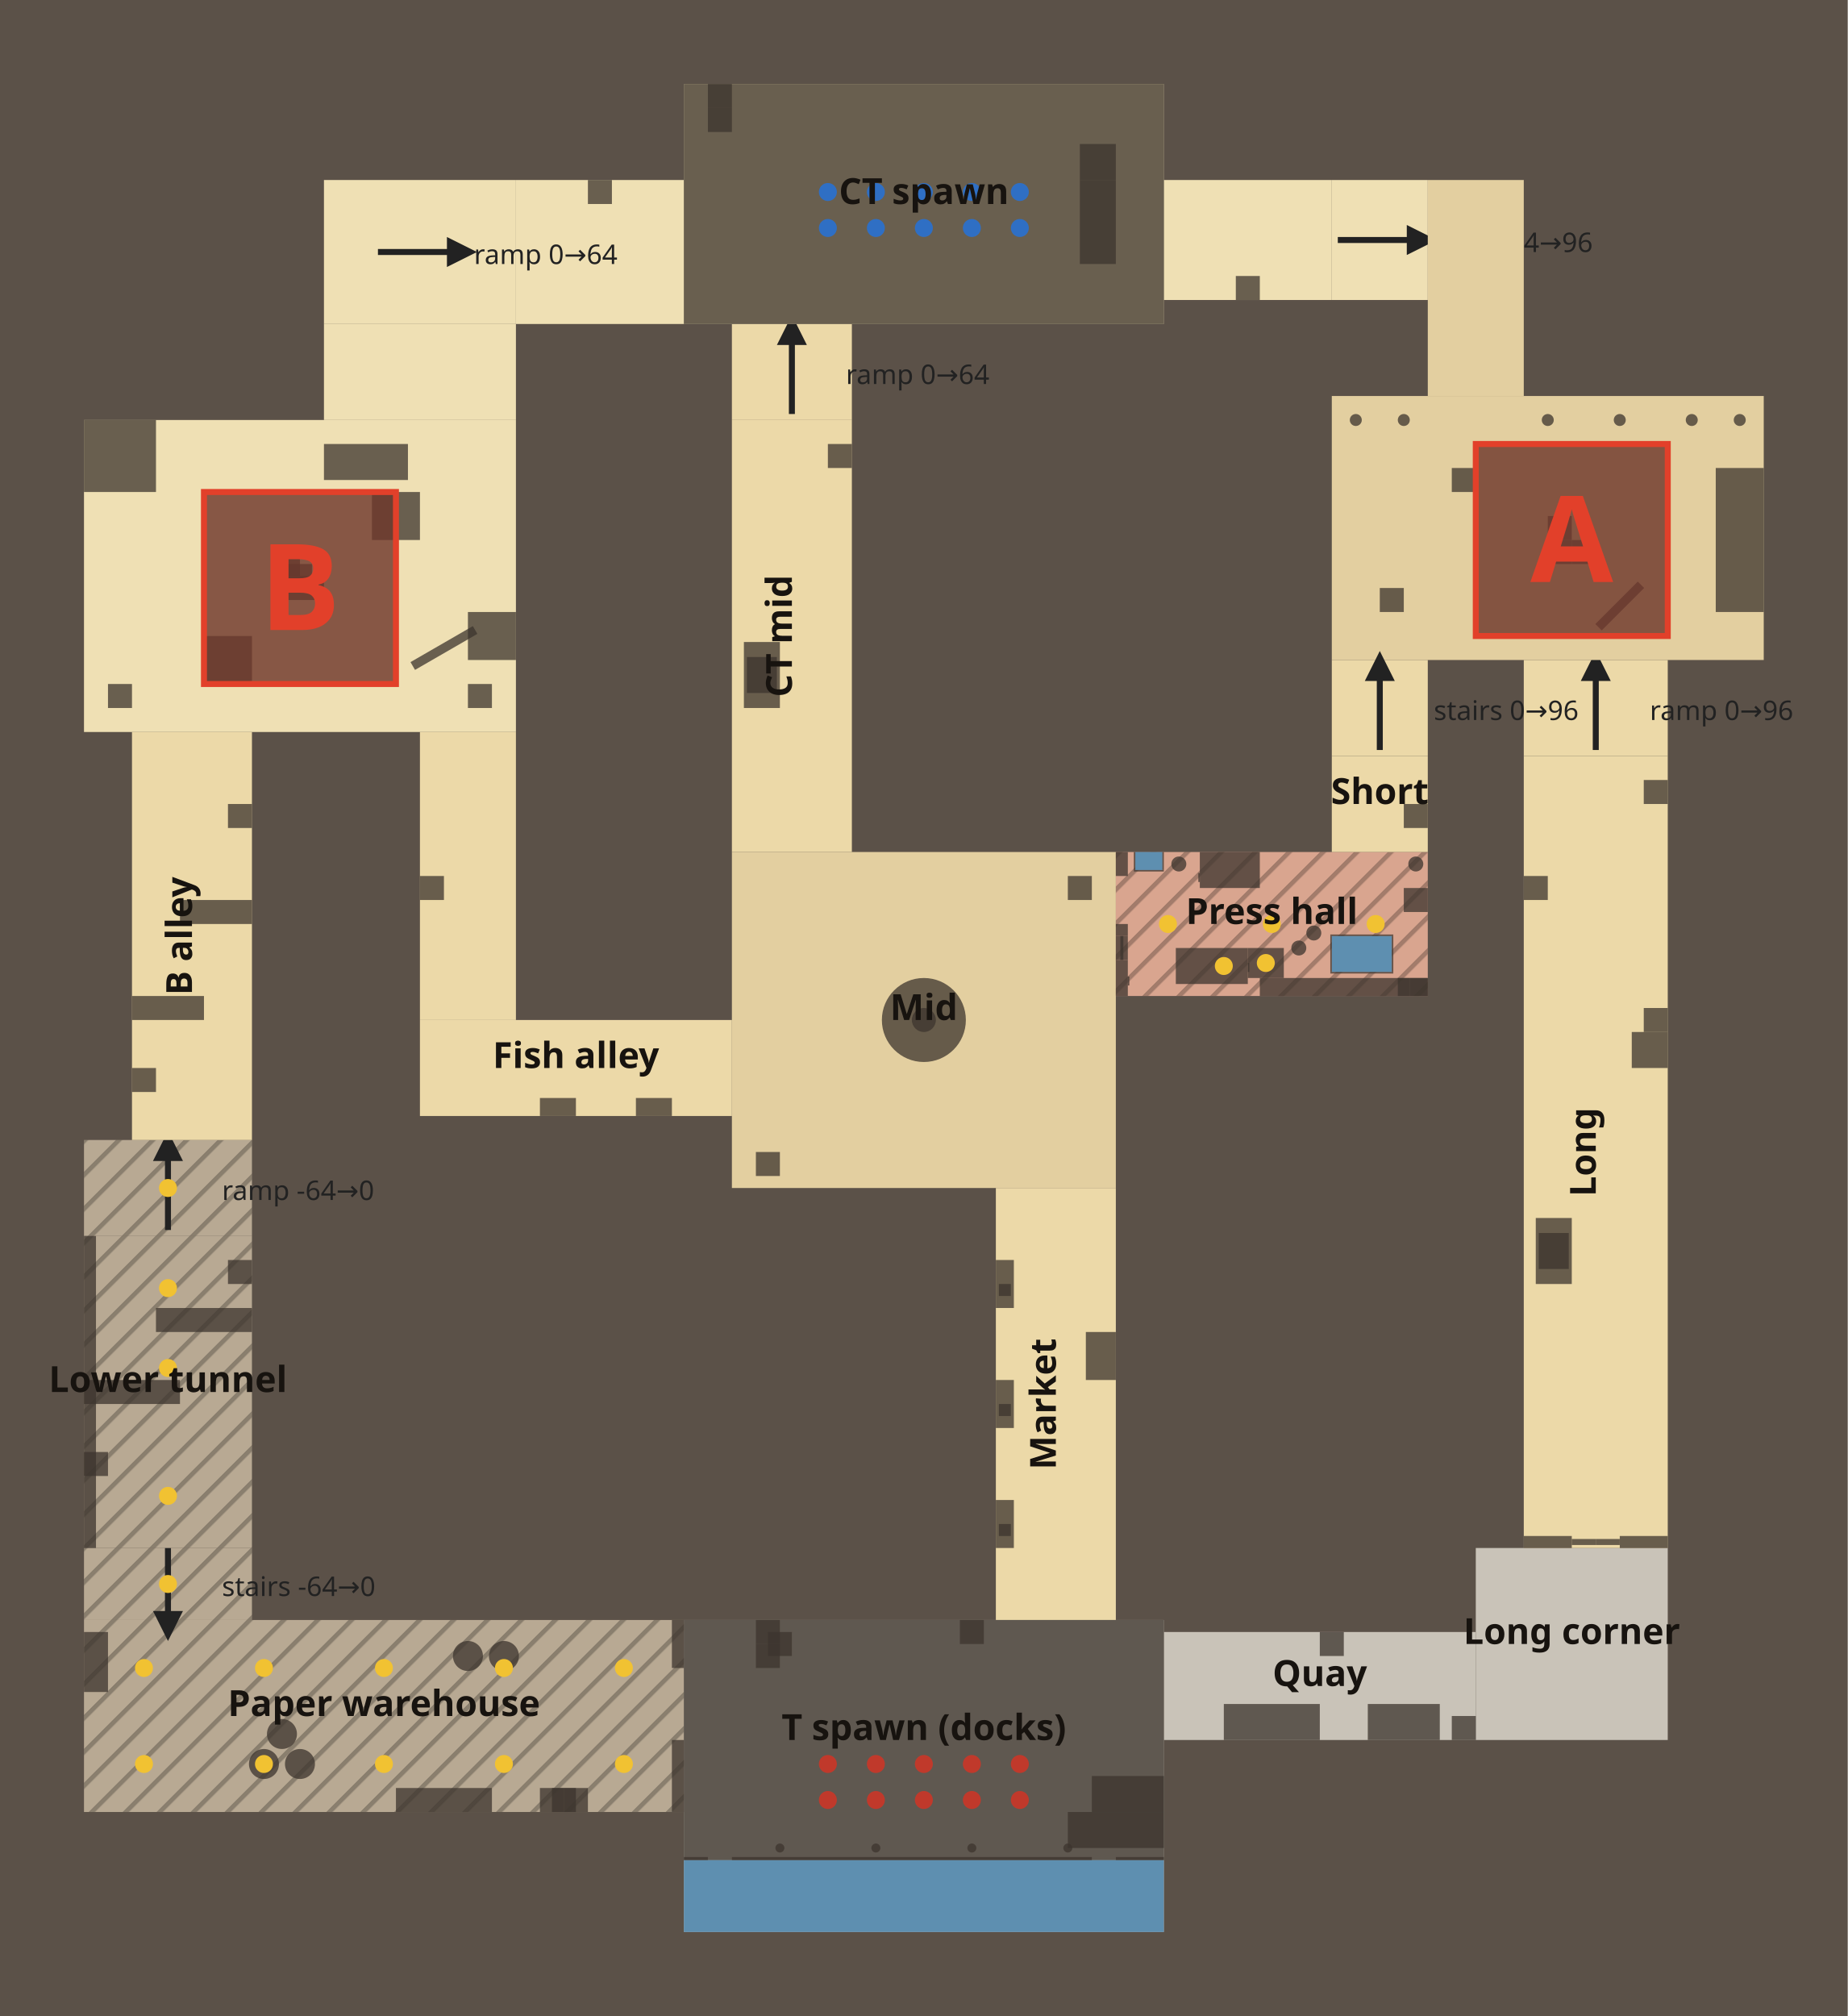
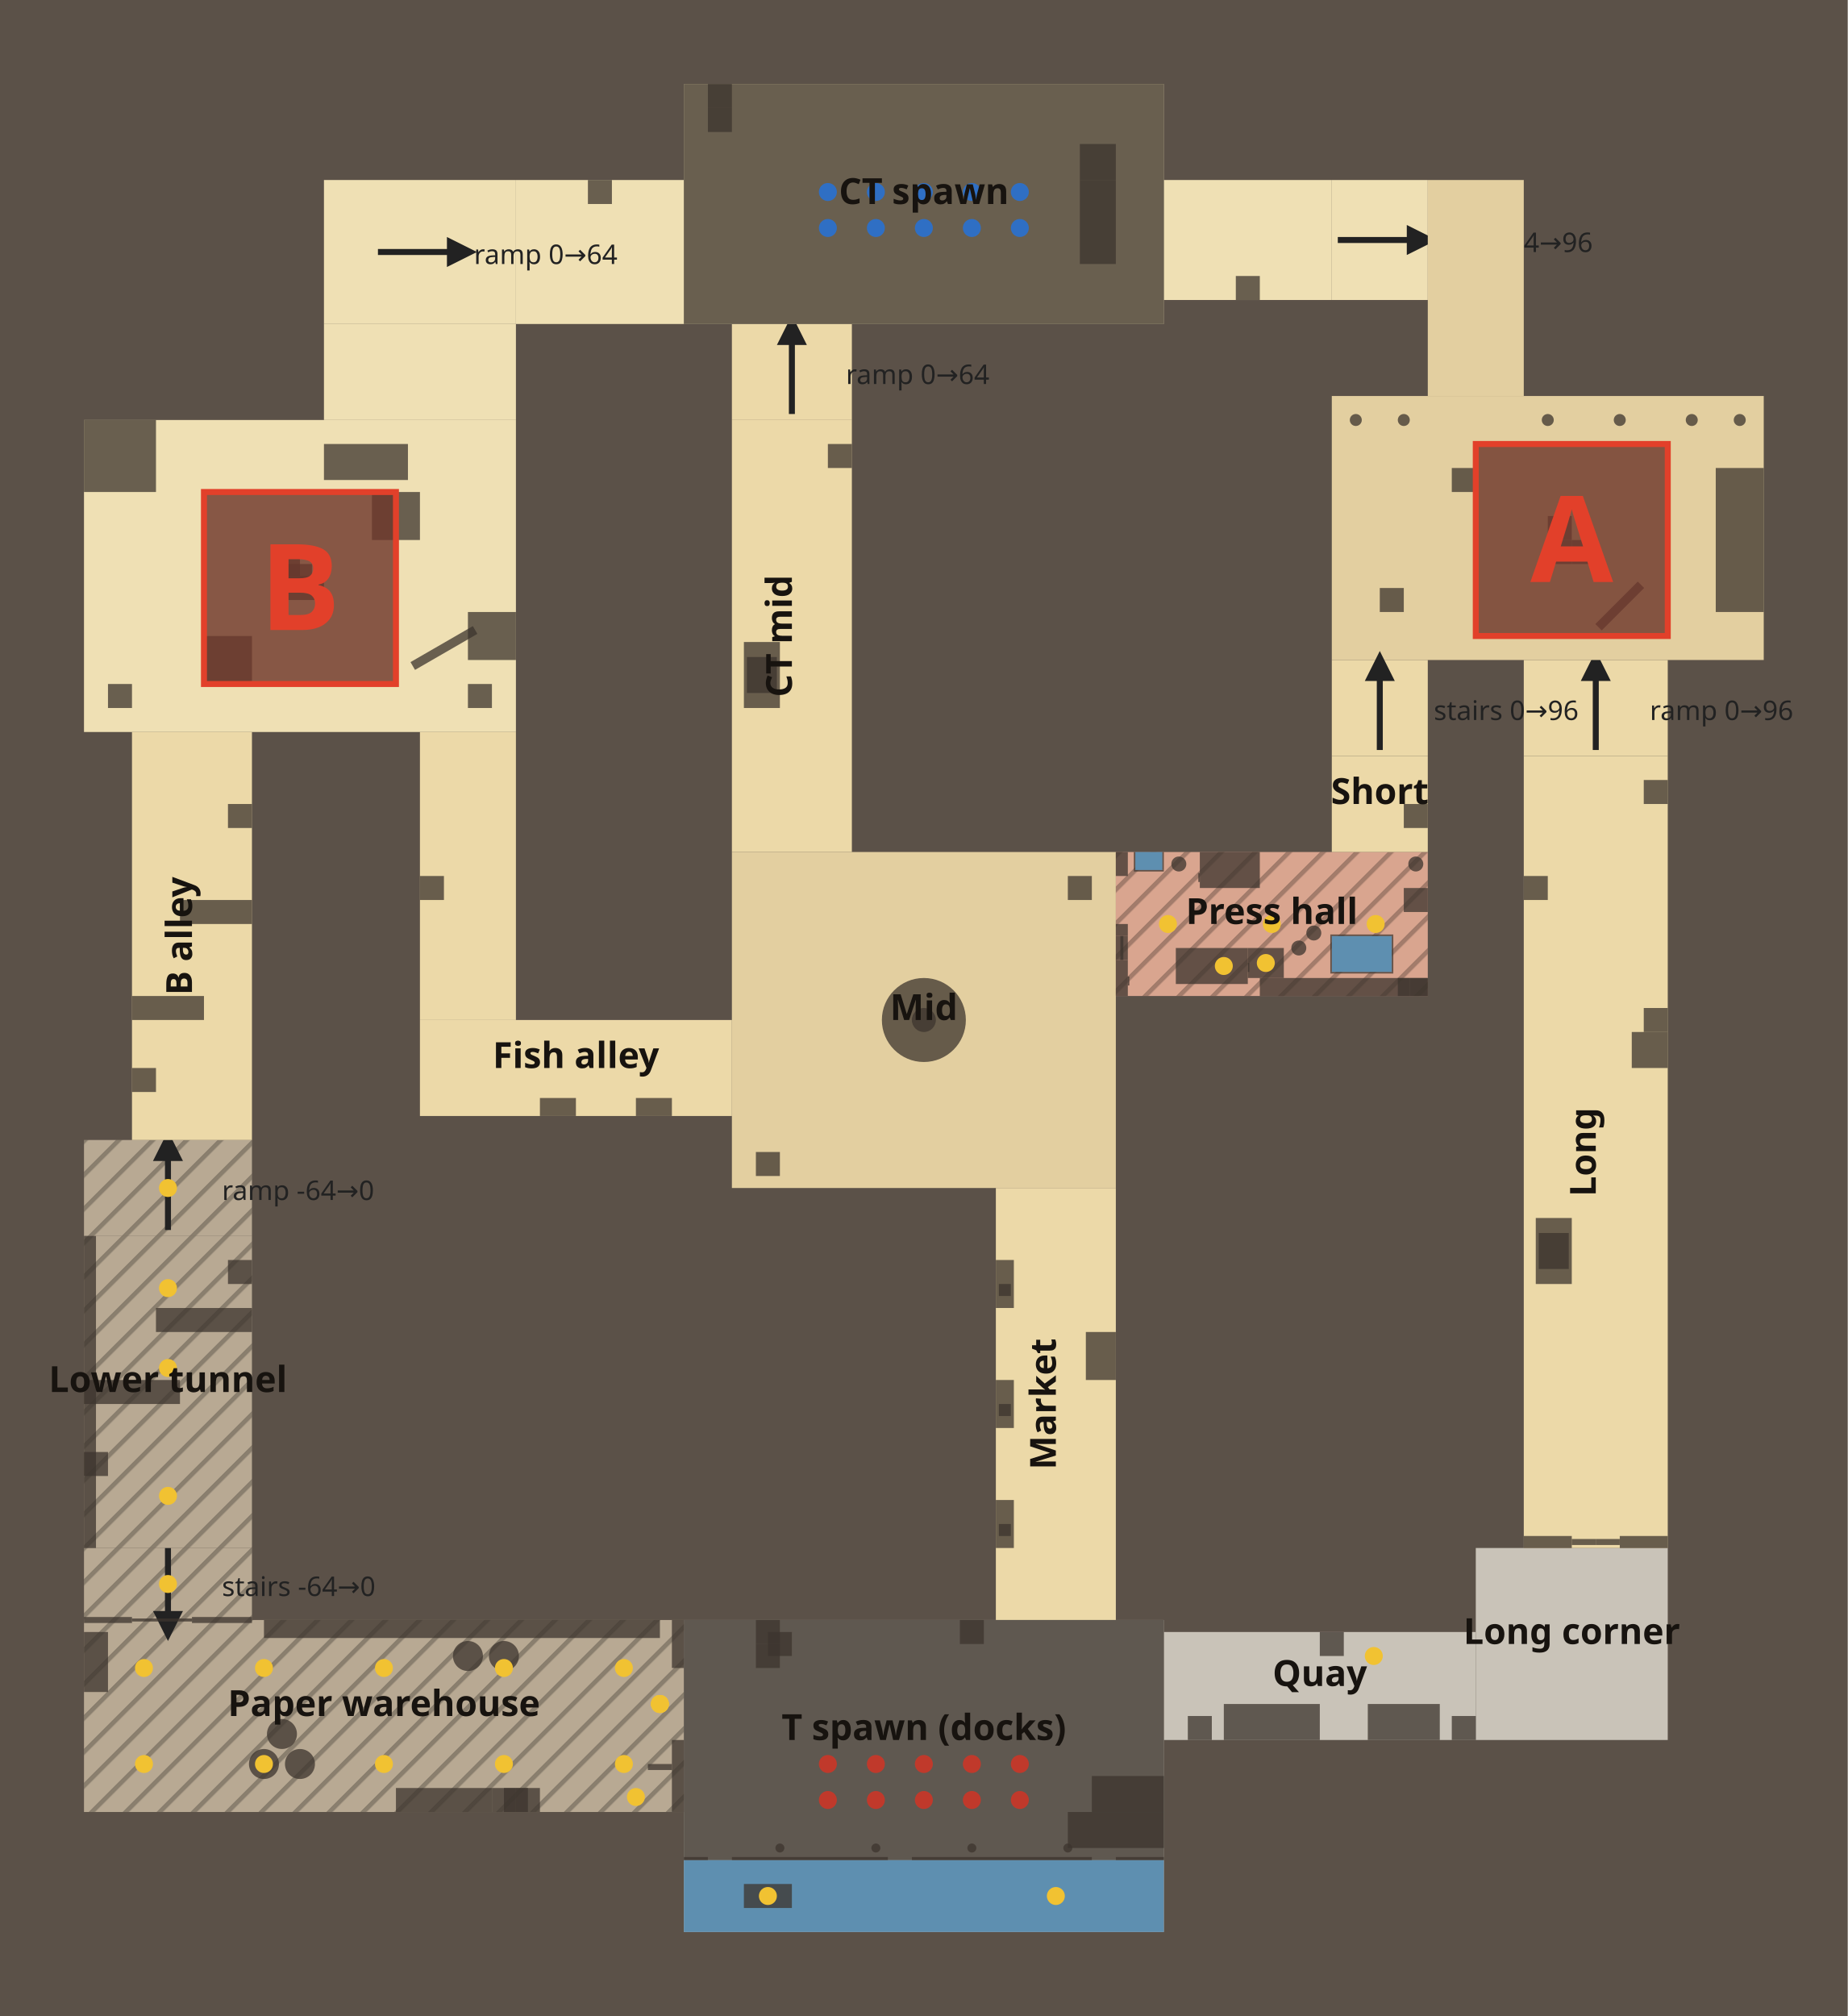
<svg xmlns="http://www.w3.org/2000/svg" viewBox="0 0 616 672" font-family="sans-serif">
  <rect width="616" height="672" fill="#5b5148" />
  <defs>
    <pattern id="roof" width="8" height="8" patternUnits="userSpaceOnUse" patternTransform="rotate(45)">
      <line x1="0" y1="0" x2="0" y2="8" stroke="#000" stroke-opacity="0.25" stroke-width="3" />
    </pattern>
  </defs>
  <rect x="228" y="540" width="160" height="80" fill="#c9c3b8" />
  <rect x="228" y="620" width="160" height="24" fill="#c9c3b8" />
  <rect x="388" y="544" width="104" height="36" fill="#c9c3b8" />
  <rect x="492" y="516" width="64" height="64" fill="#c9c3b8" />
  <rect x="508" y="252" width="48" height="264" fill="#ecd9a8" />
  <rect x="508" y="220" width="48" height="32" fill="#ecd9a8" />
  <line x1="532" y1="250" x2="532" y2="222" stroke="#222" stroke-width="2" marker-end="url(#up)" />
  <text x="532" y="240" dx="18" font-size="9" fill="#222">ramp 0→96</text>
  <rect x="444" y="132" width="144" height="88" fill="#e3cfa0" />
  <rect x="332" y="396" width="40" height="144" fill="#ecd9a8" />
  <rect x="244" y="284" width="128" height="112" fill="#e3cfa0" />
  <rect x="244" y="140" width="40" height="144" fill="#ecd9a8" />
  <rect x="244" y="108" width="40" height="32" fill="#ecd9a8" />
  <line x1="264" y1="138" x2="264" y2="110" stroke="#222" stroke-width="2" marker-end="url(#up)" />
  <text x="264" y="128" dx="18" font-size="9" fill="#222">ramp 0→64</text>
  <rect x="372" y="284" width="104" height="48" fill="#d9a58f" />
  <rect x="372" y="284" width="104" height="48" fill="url(#roof)" />
  <rect x="444" y="312" width="20" height="12" fill="#9a9a9a" />
  <rect x="444" y="312" width="20" height="12" fill="url(#roof)" />
  <rect x="444" y="252" width="32" height="32" fill="#ecd9a8" />
  <rect x="444" y="220" width="32" height="32" fill="#ecd9a8" />
  <line x1="460" y1="250" x2="460" y2="222" stroke="#222" stroke-width="2" marker-end="url(#up)" />
  <text x="460" y="240" dx="18" font-size="9" fill="#222">stairs 0→96</text>
  <rect x="228" y="28" width="160" height="80" fill="#efe0b4" />
  <rect x="388" y="60" width="56" height="40" fill="#efe0b4" />
  <rect x="444" y="60" width="32" height="40" fill="#efe0b4" />
  <line x1="446" y1="80" x2="474" y2="80" stroke="#222" stroke-width="2" marker-end="url(#up)" />
  <text x="460" y="84" dx="18" font-size="9" fill="#222">ramp 64→96</text>
  <rect x="476" y="60" width="32" height="72" fill="#e3cfa0" />
  <rect x="172" y="60" width="56" height="48" fill="#efe0b4" />
  <rect x="108" y="60" width="64" height="48" fill="#efe0b4" />
  <line x1="126" y1="84" x2="154" y2="84" stroke="#222" stroke-width="2" marker-end="url(#up)" />
  <text x="140" y="88" dx="18" font-size="9" fill="#222">ramp 0→64</text>
  <rect x="28" y="140" width="144" height="104" fill="#efe0b4" />
  <rect x="108" y="108" width="64" height="32" fill="#efe0b4" />
  <rect x="28" y="540" width="200" height="64" fill="#b8a993" />
  <rect x="28" y="540" width="200" height="64" fill="url(#roof)" />
  <rect x="28" y="516" width="56" height="24" fill="#b8a993" />
  <rect x="28" y="516" width="56" height="24" fill="url(#roof)" />
  <line x1="56" y1="514" x2="56" y2="542" stroke="#222" stroke-width="2" marker-end="url(#up)" />
  <text x="56" y="532" dx="18" font-size="9" fill="#222">stairs -64→0</text>
  <rect x="28" y="412" width="56" height="104" fill="#b8a993" />
  <rect x="28" y="412" width="56" height="104" fill="url(#roof)" />
  <rect x="28" y="380" width="56" height="32" fill="#b8a993" />
  <rect x="28" y="380" width="56" height="32" fill="url(#roof)" />
  <line x1="56" y1="410" x2="56" y2="382" stroke="#222" stroke-width="2" marker-end="url(#up)" />
  <text x="56" y="400" dx="18" font-size="9" fill="#222">ramp -64→0</text>
  <rect x="44" y="244" width="40" height="136" fill="#ecd9a8" />
  <rect x="140" y="340" width="104" height="32" fill="#ecd9a8" />
  <rect x="140" y="244" width="32" height="96" fill="#ecd9a8" />
  <defs>
    <marker id="up" viewBox="0 0 6 6" refX="3" refY="3" markerWidth="5" markerHeight="5" orient="auto">
      <path d="M0 0L6 3L0 6z" fill="#222" />
    </marker>
  </defs>
  <rect x="228" y="620" width="160" height="24" fill="#5e8fb0" />
  <rect x="228" y="619" width="8" height="1" fill="#3d352e" fill-opacity="0.75" />
-   <rect x="244" y="619" width="120" height="1" fill="#3d352e" fill-opacity="0.75" />
+   <rect x="244" y="619" width="52" height="1" fill="#3d352e" fill-opacity="0.75" />
+   <rect x="304" y="619" width="60" height="1" fill="#3d352e" fill-opacity="0.75" />
  <rect x="372" y="619" width="16" height="1" fill="#3d352e" fill-opacity="0.75" />
+   <rect x="248" y="628" width="16" height="8" fill="#3d352e" fill-opacity="0.75" />
  <circle cx="260" cy="616" r="1.5" fill="#3d352e" fill-opacity="0.75" />
  <circle cx="292" cy="616" r="1.5" fill="#3d352e" fill-opacity="0.75" />
  <circle cx="324" cy="616" r="1.5" fill="#3d352e" fill-opacity="0.75" />
  <circle cx="356" cy="616" r="1.5" fill="#3d352e" fill-opacity="0.75" />
  <rect x="356" y="604" width="32" height="12" fill="#3d352e" fill-opacity="0.75" />
  <rect x="364" y="592" width="24" height="12" fill="#3d352e" fill-opacity="0.75" />
  <rect x="252" y="548" width="8" height="8" fill="#3d352e" fill-opacity="0.75" />
  <rect x="252" y="540" width="8" height="8" fill="#3d352e" fill-opacity="0.75" />
  <rect x="256" y="544" width="8" height="8" fill="#3d352e" fill-opacity="0.75" />
  <rect x="320" y="540" width="8" height="8" fill="#3d352e" fill-opacity="0.75" />
  <rect x="408" y="568" width="32" height="12" fill="#3d352e" fill-opacity="0.75" />
  <rect x="456" y="568" width="24" height="12" fill="#3d352e" fill-opacity="0.75" />
  <rect x="440" y="544" width="8" height="8" fill="#3d352e" fill-opacity="0.75" />
  <rect x="484" y="572" width="8" height="8" fill="#3d352e" fill-opacity="0.75" />
+   <rect x="396" y="572" width="8" height="8" fill="#3d352e" fill-opacity="0.75" />
  <rect x="508" y="512" width="16" height="4" fill="#3d352e" fill-opacity="0.75" />
  <rect x="540" y="512" width="16" height="4" fill="#3d352e" fill-opacity="0.75" />
  <rect x="524" y="513" width="8" height="2" fill="#3d352e" fill-opacity="0.75" />
  <rect x="532" y="513" width="8" height="2" fill="#3d352e" fill-opacity="0.75" />
  <rect x="512" y="406" width="12" height="22" fill="#3d352e" fill-opacity="0.75" />
  <rect x="513" y="411" width="10" height="12" fill="#3d352e" fill-opacity="0.75" />
  <rect x="544" y="344" width="12" height="12" fill="#3d352e" fill-opacity="0.75" />
  <rect x="548" y="336" width="8" height="8" fill="#3d352e" fill-opacity="0.75" />
  <rect x="508" y="292" width="8" height="8" fill="#3d352e" fill-opacity="0.75" />
  <rect x="548" y="260" width="8" height="8" fill="#3d352e" fill-opacity="0.75" />
  <rect x="332" y="500" width="6" height="16" fill="#3d352e" fill-opacity="0.75" />
  <rect x="333" y="508" width="4" height="4" fill="#3d352e" fill-opacity="0.75" />
  <rect x="332" y="460" width="6" height="16" fill="#3d352e" fill-opacity="0.75" />
  <rect x="333" y="468" width="4" height="4" fill="#3d352e" fill-opacity="0.75" />
  <rect x="332" y="420" width="6" height="16" fill="#3d352e" fill-opacity="0.75" />
  <rect x="333" y="428" width="4" height="4" fill="#3d352e" fill-opacity="0.75" />
  <rect x="362" y="444" width="10" height="16" fill="#3d352e" fill-opacity="0.75" />
  <circle cx="308" cy="340" r="14" fill="#3d352e" fill-opacity="0.75" />
  <circle cx="308" cy="340" r="4" fill="#3d352e" fill-opacity="0.75" />
  <rect x="252" y="384" width="8" height="8" fill="#3d352e" fill-opacity="0.75" />
  <rect x="356" y="292" width="8" height="8" fill="#3d352e" fill-opacity="0.75" />
  <rect x="372" y="320" width="4" height="12" fill="#3d352e" fill-opacity="0.75" />
  <rect x="372" y="312" width="4" height="8" fill="#3d352e" fill-opacity="0.75" />
  <rect x="373.5" y="312" width="1" height="8" fill="#3d352e" fill-opacity="0.75" />
  <rect x="372" y="308" width="4" height="4" fill="#3d352e" fill-opacity="0.75" />
  <rect x="372" y="284" width="4" height="8" fill="#3d352e" fill-opacity="0.75" />
  <rect x="392" y="316" width="24" height="12" fill="#3d352e" fill-opacity="0.75" />
  <rect x="416" y="321" width="0.5" height="3" fill="#3d352e" fill-opacity="0.75" />
  <rect x="376" y="325.5" width="0.5" height="3" fill="#3d352e" fill-opacity="0.75" />
  <rect x="399.5" y="291" width="0.5" height="3" fill="#3d352e" fill-opacity="0.75" />
  <rect x="416" y="316" width="12" height="10" fill="#3d352e" fill-opacity="0.75" />
  <rect x="400" y="284" width="20" height="12" fill="#3d352e" fill-opacity="0.75" />
  <rect x="420" y="326" width="56" height="6" fill="#3d352e" fill-opacity="0.75" />
  <rect x="470" y="326" width="6" height="6" fill="#3d352e" fill-opacity="0.75" />
  <rect x="466" y="326" width="4" height="6" fill="#3d352e" fill-opacity="0.75" />
  <circle cx="393" cy="288" r="2.5" fill="#3d352e" fill-opacity="0.75" />
  <circle cx="472" cy="288" r="2.5" fill="#3d352e" fill-opacity="0.75" />
  <circle cx="433" cy="316" r="2.5" fill="#3d352e" fill-opacity="0.75" />
  <circle cx="438" cy="311" r="2.5" fill="#3d352e" fill-opacity="0.75" />
  <rect x="444" y="312" width="20" height="12" fill="#5e8fb0" />
  <rect x="443.5" y="324" width="21" height="0.5" fill="#3d352e" fill-opacity="0.75" />
  <rect x="443.5" y="311.5" width="21" height="0.5" fill="#3d352e" fill-opacity="0.75" />
  <rect x="443.5" y="312" width="0.5" height="12" fill="#3d352e" fill-opacity="0.75" />
  <rect x="464" y="312" width="0.5" height="12" fill="#3d352e" fill-opacity="0.75" />
  <rect x="378" y="290" width="10" height="0.5" fill="#3d352e" fill-opacity="0.75" />
  <rect x="378" y="284" width="0.5" height="6" fill="#3d352e" fill-opacity="0.75" />
  <rect x="387.5" y="284" width="0.5" height="6" fill="#3d352e" fill-opacity="0.75" />
  <rect x="378.5" y="284" width="9" height="6" fill="#3d352e" fill-opacity="0.75" />
  <rect x="378.5" y="284" width="9" height="6" fill="#5e8fb0" />
  <rect x="468" y="296" width="8" height="8" fill="#3d352e" fill-opacity="0.75" />
  <rect x="468" y="268" width="8" height="8" fill="#3d352e" fill-opacity="0.75" />
  <rect x="516" y="180" width="8" height="8" fill="#3d352e" fill-opacity="0.75" />
  <rect x="524" y="180" width="8" height="8" fill="#3d352e" fill-opacity="0.75" />
  <rect x="516" y="172" width="8" height="8" fill="#3d352e" fill-opacity="0.75" />
  <rect x="530" y="200.5" width="20" height="3" fill="#3d352e" fill-opacity="0.75" transform="rotate(-45 540 202)" />
  <rect x="572" y="156" width="16" height="48" fill="#3d352e" fill-opacity="0.75" />
  <rect x="460" y="196" width="8" height="8" fill="#3d352e" fill-opacity="0.75" />
  <rect x="484" y="156" width="8" height="8" fill="#3d352e" fill-opacity="0.75" />
  <circle cx="452" cy="140" r="2" fill="#3d352e" fill-opacity="0.75" />
  <circle cx="468" cy="140" r="2" fill="#3d352e" fill-opacity="0.75" />
  <circle cx="516" cy="140" r="2" fill="#3d352e" fill-opacity="0.75" />
  <circle cx="540" cy="140" r="2" fill="#3d352e" fill-opacity="0.75" />
  <circle cx="564" cy="140" r="2" fill="#3d352e" fill-opacity="0.75" />
  <circle cx="580" cy="140" r="2" fill="#3d352e" fill-opacity="0.75" />
  <rect x="360" y="60" width="12" height="28" fill="#3d352e" fill-opacity="0.75" />
  <rect x="360" y="48" width="12" height="12" fill="#3d352e" fill-opacity="0.75" />
  <rect x="236" y="36" width="8" height="8" fill="#3d352e" fill-opacity="0.75" />
  <rect x="236" y="28" width="8" height="8" fill="#3d352e" fill-opacity="0.75" />
  <rect x="412" y="92" width="8" height="8" fill="#3d352e" fill-opacity="0.75" />
  <rect x="196" y="60" width="8" height="8" fill="#3d352e" fill-opacity="0.75" />
  <rect x="248" y="214" width="12" height="22" fill="#3d352e" fill-opacity="0.75" />
  <rect x="249" y="219" width="10" height="12" fill="#3d352e" fill-opacity="0.75" />
  <rect x="276" y="148" width="8" height="8" fill="#3d352e" fill-opacity="0.75" />
  <rect x="28" y="140" width="24" height="24" fill="#3d352e" fill-opacity="0.75" />
  <rect x="92" y="192" width="8" height="8" fill="#3d352e" fill-opacity="0.75" />
  <rect x="100" y="192" width="8" height="8" fill="#3d352e" fill-opacity="0.75" />
  <rect x="92" y="184" width="8" height="8" fill="#3d352e" fill-opacity="0.75" />
  <rect x="96" y="188" width="8" height="8" fill="#3d352e" fill-opacity="0.75" />
  <rect x="124" y="164" width="16" height="16" fill="#3d352e" fill-opacity="0.75" />
  <rect x="136" y="214.5" width="24" height="3" fill="#3d352e" fill-opacity="0.75" transform="rotate(-30 148 216)" />
  <rect x="156" y="228" width="8" height="8" fill="#3d352e" fill-opacity="0.75" />
  <rect x="36" y="228" width="8" height="8" fill="#3d352e" fill-opacity="0.75" />
  <rect x="68" y="212" width="16" height="16" fill="#3d352e" fill-opacity="0.75" />
  <rect x="156" y="204" width="16" height="16" fill="#3d352e" fill-opacity="0.75" />
  <rect x="108" y="148" width="28" height="12" fill="#3d352e" fill-opacity="0.75" />
  <rect x="224" y="580" width="4" height="24" fill="#3d352e" fill-opacity="0.75" />
  <rect x="224" y="540" width="4" height="16" fill="#3d352e" fill-opacity="0.75" />
  <circle cx="156" cy="552" r="5" fill="#3d352e" fill-opacity="0.75" />
  <circle cx="168" cy="552" r="5" fill="#3d352e" fill-opacity="0.75" />
  <circle cx="100" cy="588" r="5" fill="#3d352e" fill-opacity="0.75" />
  <circle cx="88" cy="588" r="5" fill="#3d352e" fill-opacity="0.75" />
  <circle cx="94" cy="578" r="5" fill="#3d352e" fill-opacity="0.75" />
  <rect x="132" y="596" width="32" height="8" fill="#3d352e" fill-opacity="0.75" />
  <rect x="28" y="544" width="8" height="20" fill="#3d352e" fill-opacity="0.75" />
-   <rect x="180" y="596" width="8" height="8" fill="#3d352e" fill-opacity="0.75" />
-   <rect x="188" y="596" width="8" height="8" fill="#3d352e" fill-opacity="0.75" />
-   <rect x="184" y="596" width="8" height="8" fill="#3d352e" fill-opacity="0.75" />
+   <rect x="164" y="596" width="8" height="8" fill="#3d352e" fill-opacity="0.75" />
+   <rect x="172" y="596" width="8" height="8" fill="#3d352e" fill-opacity="0.75" />
+   <rect x="168" y="596" width="8" height="8" fill="#3d352e" fill-opacity="0.75" />
+   <rect x="216" y="588" width="8" height="2" fill="#3d352e" fill-opacity="0.75" />
+   <rect x="88" y="540" width="132" height="6" fill="#3d352e" fill-opacity="0.75" />
+   <rect x="28" y="539" width="16" height="2" fill="#3d352e" fill-opacity="0.75" />
+   <rect x="64" y="539" width="20" height="2" fill="#3d352e" fill-opacity="0.75" />
+   <rect x="44" y="539.5" width="20" height="1" fill="#3d352e" fill-opacity="0.75" />
  <rect x="28" y="460" width="32" height="8" fill="#3d352e" fill-opacity="0.75" />
  <rect x="52" y="436" width="32" height="8" fill="#3d352e" fill-opacity="0.75" />
  <rect x="28" y="484" width="8" height="8" fill="#3d352e" fill-opacity="0.75" />
  <rect x="76" y="420" width="8" height="8" fill="#3d352e" fill-opacity="0.75" />
  <rect x="28" y="412" width="4" height="104" fill="#3d352e" fill-opacity="0.75" />
  <rect x="44" y="332" width="24" height="8" fill="#3d352e" fill-opacity="0.75" />
  <rect x="60" y="300" width="24" height="8" fill="#3d352e" fill-opacity="0.75" />
  <rect x="44" y="356" width="8" height="8" fill="#3d352e" fill-opacity="0.75" />
  <rect x="76" y="268" width="8" height="8" fill="#3d352e" fill-opacity="0.75" />
  <rect x="180" y="366" width="12" height="6" fill="#3d352e" fill-opacity="0.75" />
  <rect x="212" y="366" width="12" height="6" fill="#3d352e" fill-opacity="0.75" />
  <rect x="140" y="292" width="8" height="8" fill="#3d352e" fill-opacity="0.75" />
  <rect x="228" y="540" width="160" height="80" fill="#3d352e" fill-opacity="0.75" />
  <rect x="228" y="28" width="160" height="80" fill="#3d352e" fill-opacity="0.75" />
  <rect x="492" y="148" width="64" height="64" fill="#3d352e" fill-opacity="0.75" />
  <rect x="68" y="164" width="64" height="64" fill="#3d352e" fill-opacity="0.75" />
  <rect x="492" y="148" width="64" height="64" fill="#e2402a" fill-opacity="0.25" stroke="#e2402a" stroke-width="2" />
  <text x="524" y="194" font-size="40" font-weight="bold" fill="#e2402a" text-anchor="middle">A</text>
  <rect x="68" y="164" width="64" height="64" fill="#e2402a" fill-opacity="0.25" stroke="#e2402a" stroke-width="2" />
  <text x="100" y="210" font-size="40" font-weight="bold" fill="#e2402a" text-anchor="middle">B</text>
+   <circle cx="256" cy="632" r="3" fill="#f1c232" />
+   <circle cx="352" cy="632" r="3" fill="#f1c232" />
+   <circle cx="458" cy="552" r="3" fill="#f1c232" />
  <circle cx="408" cy="322" r="3" fill="#f1c232" />
  <circle cx="422" cy="321" r="3" fill="#f1c232" />
+   <circle cx="212" cy="599" r="3" fill="#f1c232" />
+   <circle cx="220" cy="568" r="3" fill="#f1c232" />
+   <circle cx="220" cy="568" r="3" fill="#f1c232" />
+   <circle cx="220" cy="568" r="3" fill="#f1c232" />
  <circle cx="276" cy="600" r="3" fill="#c0392b" />
  <circle cx="292" cy="600" r="3" fill="#c0392b" />
  <circle cx="308" cy="600" r="3" fill="#c0392b" />
  <circle cx="324" cy="600" r="3" fill="#c0392b" />
  <circle cx="340" cy="600" r="3" fill="#c0392b" />
  <circle cx="276" cy="588" r="3" fill="#c0392b" />
  <circle cx="292" cy="588" r="3" fill="#c0392b" />
  <circle cx="308" cy="588" r="3" fill="#c0392b" />
  <circle cx="324" cy="588" r="3" fill="#c0392b" />
  <circle cx="340" cy="588" r="3" fill="#c0392b" />
  <circle cx="276" cy="76" r="3" fill="#2f6fc4" />
  <circle cx="292" cy="76" r="3" fill="#2f6fc4" />
  <circle cx="308" cy="76" r="3" fill="#2f6fc4" />
  <circle cx="324" cy="76" r="3" fill="#2f6fc4" />
  <circle cx="340" cy="76" r="3" fill="#2f6fc4" />
  <circle cx="276" cy="64" r="3" fill="#2f6fc4" />
  <circle cx="292" cy="64" r="3" fill="#2f6fc4" />
  <circle cx="308" cy="64" r="3" fill="#2f6fc4" />
  <circle cx="324" cy="64" r="3" fill="#2f6fc4" />
  <circle cx="340" cy="64" r="3" fill="#2f6fc4" />
  <circle cx="389.375" cy="308" r="3" fill="#f1c232" />
  <circle cx="424" cy="308" r="3" fill="#f1c232" />
  <circle cx="458.625" cy="308" r="3" fill="#f1c232" />
  <circle cx="48" cy="588" r="3" fill="#f1c232" />
  <circle cx="88" cy="588" r="3" fill="#f1c232" />
  <circle cx="128" cy="588" r="3" fill="#f1c232" />
  <circle cx="168" cy="588" r="3" fill="#f1c232" />
  <circle cx="208" cy="588" r="3" fill="#f1c232" />
  <circle cx="48" cy="556" r="3" fill="#f1c232" />
  <circle cx="88" cy="556" r="3" fill="#f1c232" />
  <circle cx="128" cy="556" r="3" fill="#f1c232" />
  <circle cx="168" cy="556" r="3" fill="#f1c232" />
  <circle cx="208" cy="556" r="3" fill="#f1c232" />
  <circle cx="56" cy="528" r="3" fill="#f1c232" />
  <circle cx="56" cy="498.625" r="3" fill="#f1c232" />
  <circle cx="56" cy="456" r="3" fill="#f1c232" />
  <circle cx="56" cy="429.375" r="3" fill="#f1c232" />
  <circle cx="56" cy="396" r="3" fill="#f1c232" />
  <text x="308" y="580" font-size="12" font-weight="bold" fill="#17130f" text-anchor="middle">T spawn (docks)</text>
  <text x="440" y="562" font-size="12" font-weight="bold" fill="#17130f" text-anchor="middle">Quay</text>
  <text x="524" y="548" font-size="12" font-weight="bold" fill="#17130f" text-anchor="middle">Long corner</text>
  <text x="532" y="384" font-size="12" font-weight="bold" fill="#17130f" text-anchor="middle" transform="rotate(-90 532 384)">Long</text>
  <text x="352" y="468" font-size="12" font-weight="bold" fill="#17130f" text-anchor="middle" transform="rotate(-90 352 468)">Market</text>
  <text x="308" y="340" font-size="12" font-weight="bold" fill="#17130f" text-anchor="middle">Mid</text>
  <text x="264" y="212" font-size="12" font-weight="bold" fill="#17130f" text-anchor="middle" transform="rotate(-90 264 212)">CT mid</text>
  <text x="424" y="308" font-size="12" font-weight="bold" fill="#17130f" text-anchor="middle">Press hall</text>
  <text x="460" y="268" font-size="12" font-weight="bold" fill="#17130f" text-anchor="middle">Short</text>
  <text x="308" y="68" font-size="12" font-weight="bold" fill="#17130f" text-anchor="middle">CT spawn</text>
  <text x="128" y="572" font-size="12" font-weight="bold" fill="#17130f" text-anchor="middle">Paper warehouse</text>
  <text x="56" y="464" font-size="12" font-weight="bold" fill="#17130f" text-anchor="middle">Lower tunnel</text>
  <text x="64" y="312" font-size="12" font-weight="bold" fill="#17130f" text-anchor="middle" transform="rotate(-90 64 312)">B alley</text>
  <text x="192" y="356" font-size="12" font-weight="bold" fill="#17130f" text-anchor="middle">Fish alley</text>
</svg>
